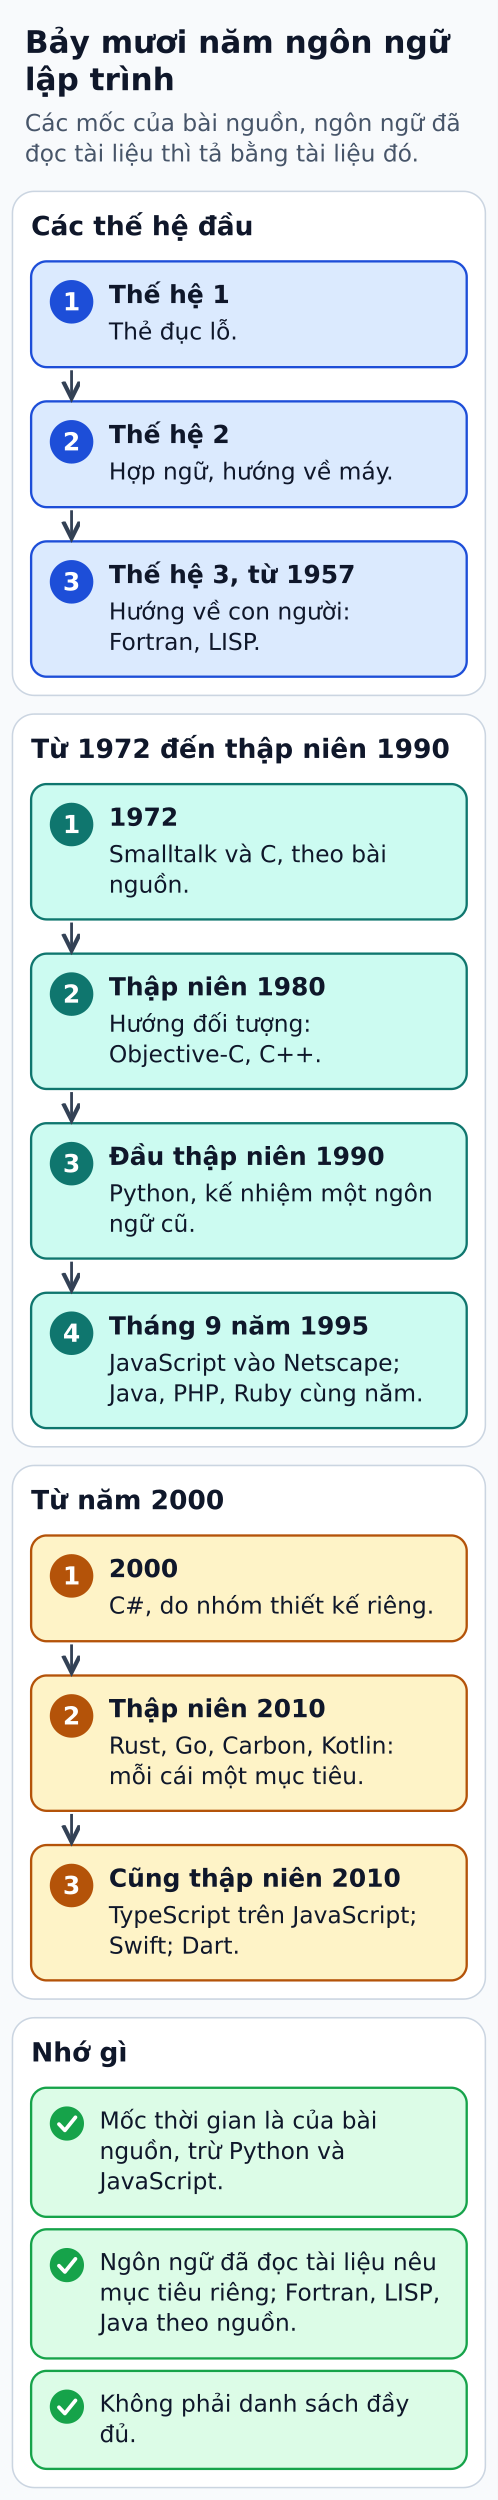
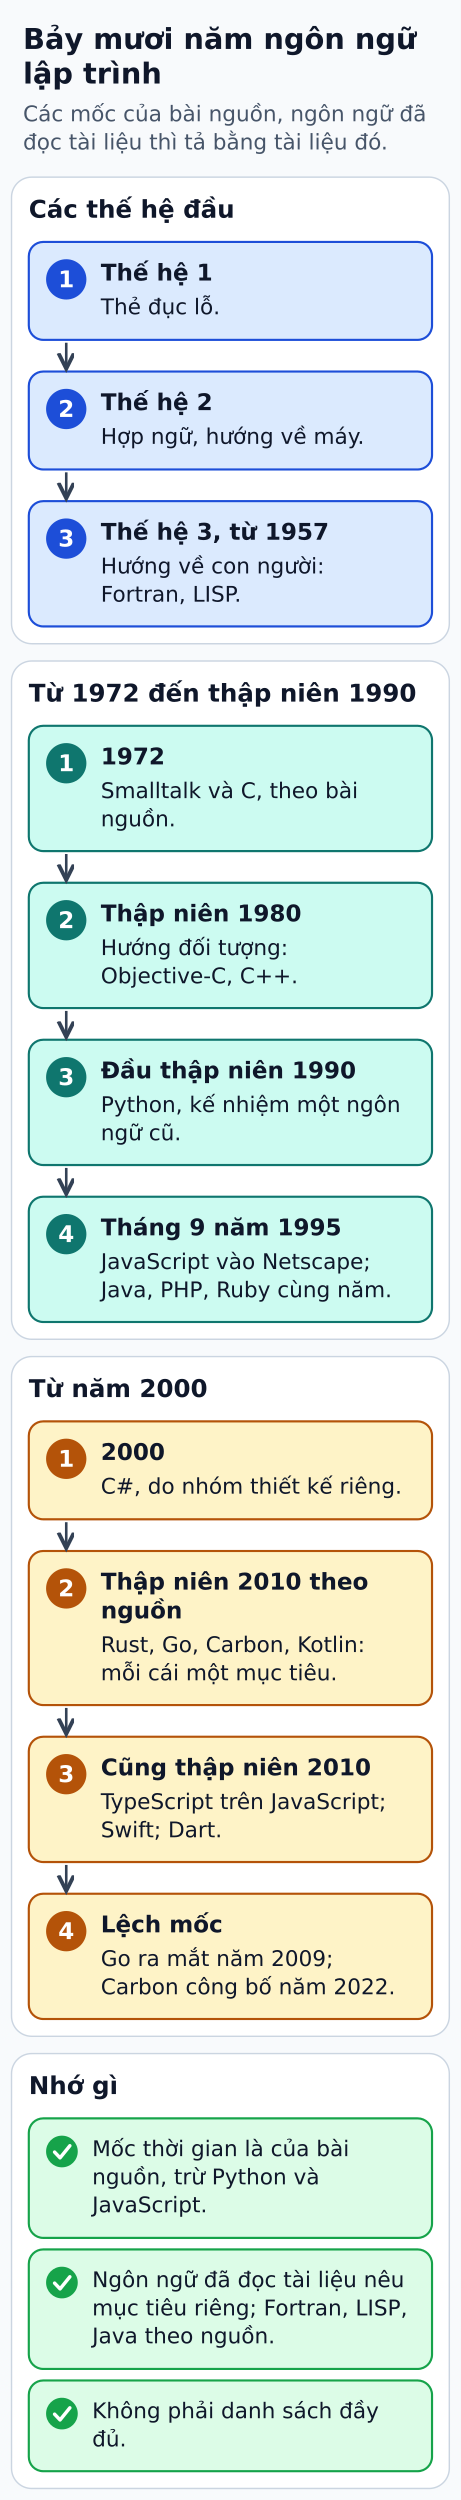
- <svg xmlns="http://www.w3.org/2000/svg" width="320" height="1607" viewBox="0 0 320 1607" role="img" aria-labelledby="title desc">
+ <svg xmlns="http://www.w3.org/2000/svg" width="320" height="1736" viewBox="0 0 320 1736" role="img" aria-labelledby="title desc">
  <defs>
    <marker id="arrow" markerWidth="8" markerHeight="8" refX="6" refY="3" orient="auto">
      <path d="M0,0 L6,3 L0,6" fill="none" stroke="#334155" stroke-width="1.5" />
    </marker>
  </defs>
-   <rect width="320" height="1607" fill="#f8fafc" />
+   <rect width="320" height="1736" fill="#f8fafc" />
  <g font-family="DejaVu Sans, Arial, sans-serif" fill="#0f172a">
    <text x="16" y="34" font-size="20" fill="#0f172a" font-weight="bold" text-anchor="start">Bảy mươi năm ngôn ngữ</text>
    <text x="16" y="58" font-size="20" fill="#0f172a" font-weight="bold" text-anchor="start">lập trình</text>
    <text x="16" y="84.2" font-size="15" fill="#475569" font-weight="normal" text-anchor="start">Các mốc của bài nguồn, ngôn ngữ đã</text>
    <text x="16" y="103.8" font-size="15" fill="#475569" font-weight="normal" text-anchor="start">đọc tài liệu thì tả bằng tài liệu đó.</text>
    <rect x="8" y="123" width="304" height="324" rx="14" fill="#ffffff" stroke="#cbd5e1" stroke-width="1" />
    <text x="20" y="151.2" font-size="17" fill="#0f172a" font-weight="bold" text-anchor="start">Các thế hệ đầu</text>
    <rect x="20" y="168" width="280" height="68" rx="10" fill="#dbeafe" stroke="#1d4ed8" stroke-width="1.5" />
    <circle cx="46" cy="194" r="14" fill="#1d4ed8" />
    <text x="46" y="199.5" font-size="16" fill="#ffffff" font-weight="bold" text-anchor="middle">1</text>
    <text x="70" y="194.8" font-size="16" fill="#0f172a" font-weight="bold" text-anchor="start">Thế hệ 1</text>
    <text x="70" y="218.2" font-size="15" fill="#0f172a" font-weight="normal" text-anchor="start">Thẻ đục lỗ.</text>
    <rect x="20" y="258" width="280" height="68" rx="10" fill="#dbeafe" stroke="#1d4ed8" stroke-width="1.5" />
    <circle cx="46" cy="284" r="14" fill="#1d4ed8" />
    <text x="46" y="289.5" font-size="16" fill="#ffffff" font-weight="bold" text-anchor="middle">2</text>
    <text x="70" y="284.8" font-size="16" fill="#0f172a" font-weight="bold" text-anchor="start">Thế hệ 2</text>
    <text x="70" y="308.2" font-size="15" fill="#0f172a" font-weight="normal" text-anchor="start">Hợp ngữ, hướng về máy.</text>
    <polyline points="46,238 46,256" fill="none" stroke="#334155" stroke-width="1.8" stroke-linejoin="round" marker-end="url(#arrow)" />
    <rect x="20" y="348" width="280" height="87" rx="10" fill="#dbeafe" stroke="#1d4ed8" stroke-width="1.5" />
    <circle cx="46" cy="374" r="14" fill="#1d4ed8" />
    <text x="46" y="379.5" font-size="16" fill="#ffffff" font-weight="bold" text-anchor="middle">3</text>
    <text x="70" y="374.8" font-size="16" fill="#0f172a" font-weight="bold" text-anchor="start">Thế hệ 3, từ 1957</text>
    <text x="70" y="398.2" font-size="15" fill="#0f172a" font-weight="normal" text-anchor="start">Hướng về con người:</text>
    <text x="70" y="417.8" font-size="15" fill="#0f172a" font-weight="normal" text-anchor="start">Fortran, LISP.</text>
    <polyline points="46,328 46,346" fill="none" stroke="#334155" stroke-width="1.8" stroke-linejoin="round" marker-end="url(#arrow)" />
    <rect x="8" y="459" width="304" height="471" rx="14" fill="#ffffff" stroke="#cbd5e1" stroke-width="1" />
    <text x="20" y="487.2" font-size="17" fill="#0f172a" font-weight="bold" text-anchor="start">Từ 1972 đến thập niên 1990</text>
    <rect x="20" y="504" width="280" height="87" rx="10" fill="#ccfbf1" stroke="#0f766e" stroke-width="1.5" />
    <circle cx="46" cy="530" r="14" fill="#0f766e" />
    <text x="46" y="535.5" font-size="16" fill="#ffffff" font-weight="bold" text-anchor="middle">1</text>
    <text x="70" y="530.8" font-size="16" fill="#0f172a" font-weight="bold" text-anchor="start">1972</text>
    <text x="70" y="554.2" font-size="15" fill="#0f172a" font-weight="normal" text-anchor="start">Smalltalk và C, theo bài</text>
    <text x="70" y="573.8" font-size="15" fill="#0f172a" font-weight="normal" text-anchor="start">nguồn.</text>
    <rect x="20" y="613" width="280" height="87" rx="10" fill="#ccfbf1" stroke="#0f766e" stroke-width="1.5" />
    <circle cx="46" cy="639" r="14" fill="#0f766e" />
    <text x="46" y="644.5" font-size="16" fill="#ffffff" font-weight="bold" text-anchor="middle">2</text>
    <text x="70" y="639.8" font-size="16" fill="#0f172a" font-weight="bold" text-anchor="start">Thập niên 1980</text>
    <text x="70" y="663.2" font-size="15" fill="#0f172a" font-weight="normal" text-anchor="start">Hướng đối tượng:</text>
    <text x="70" y="682.8" font-size="15" fill="#0f172a" font-weight="normal" text-anchor="start">Objective-C, C++.</text>
    <polyline points="46,593 46,611" fill="none" stroke="#334155" stroke-width="1.8" stroke-linejoin="round" marker-end="url(#arrow)" />
    <rect x="20" y="722" width="280" height="87" rx="10" fill="#ccfbf1" stroke="#0f766e" stroke-width="1.5" />
    <circle cx="46" cy="748" r="14" fill="#0f766e" />
    <text x="46" y="753.5" font-size="16" fill="#ffffff" font-weight="bold" text-anchor="middle">3</text>
    <text x="70" y="748.8" font-size="16" fill="#0f172a" font-weight="bold" text-anchor="start">Đầu thập niên 1990</text>
    <text x="70" y="772.2" font-size="15" fill="#0f172a" font-weight="normal" text-anchor="start">Python, kế nhiệm một ngôn</text>
    <text x="70" y="791.8" font-size="15" fill="#0f172a" font-weight="normal" text-anchor="start">ngữ cũ.</text>
    <polyline points="46,702 46,720" fill="none" stroke="#334155" stroke-width="1.8" stroke-linejoin="round" marker-end="url(#arrow)" />
    <rect x="20" y="831" width="280" height="87" rx="10" fill="#ccfbf1" stroke="#0f766e" stroke-width="1.5" />
    <circle cx="46" cy="857" r="14" fill="#0f766e" />
    <text x="46" y="862.5" font-size="16" fill="#ffffff" font-weight="bold" text-anchor="middle">4</text>
    <text x="70" y="857.8" font-size="16" fill="#0f172a" font-weight="bold" text-anchor="start">Tháng 9 năm 1995</text>
    <text x="70" y="881.2" font-size="15" fill="#0f172a" font-weight="normal" text-anchor="start">JavaScript vào Netscape;</text>
    <text x="70" y="900.8" font-size="15" fill="#0f172a" font-weight="normal" text-anchor="start">Java, PHP, Ruby cùng năm.</text>
    <polyline points="46,811 46,829" fill="none" stroke="#334155" stroke-width="1.8" stroke-linejoin="round" marker-end="url(#arrow)" />
-     <rect x="8" y="942" width="304" height="343" rx="14" fill="#ffffff" stroke="#cbd5e1" stroke-width="1" />
+     <rect x="8" y="942" width="304" height="472" rx="14" fill="#ffffff" stroke="#cbd5e1" stroke-width="1" />
    <text x="20" y="970.1" font-size="17" fill="#0f172a" font-weight="bold" text-anchor="start">Từ năm 2000</text>
    <rect x="20" y="987" width="280" height="68" rx="10" fill="#fef3c7" stroke="#b45309" stroke-width="1.5" />
    <circle cx="46" cy="1013" r="14" fill="#b45309" />
    <text x="46" y="1018.5" font-size="16" fill="#ffffff" font-weight="bold" text-anchor="middle">1</text>
    <text x="70" y="1013.8" font-size="16" fill="#0f172a" font-weight="bold" text-anchor="start">2000</text>
    <text x="70" y="1037.2" font-size="15" fill="#0f172a" font-weight="normal" text-anchor="start">C#, do nhóm thiết kế riêng.</text>
-     <rect x="20" y="1077" width="280" height="87" rx="10" fill="#fef3c7" stroke="#b45309" stroke-width="1.5" />
+     <rect x="20" y="1077" width="280" height="107" rx="10" fill="#fef3c7" stroke="#b45309" stroke-width="1.5" />
    <circle cx="46" cy="1103" r="14" fill="#b45309" />
    <text x="46" y="1108.5" font-size="16" fill="#ffffff" font-weight="bold" text-anchor="middle">2</text>
-     <text x="70" y="1103.8" font-size="16" fill="#0f172a" font-weight="bold" text-anchor="start">Thập niên 2010</text>
-     <text x="70" y="1127.2" font-size="15" fill="#0f172a" font-weight="normal" text-anchor="start">Rust, Go, Carbon, Kotlin:</text>
-     <text x="70" y="1146.8" font-size="15" fill="#0f172a" font-weight="normal" text-anchor="start">mỗi cái một mục tiêu.</text>
+     <text x="70" y="1103.8" font-size="16" fill="#0f172a" font-weight="bold" text-anchor="start">Thập niên 2010 theo</text>
+     <text x="70" y="1123.8" font-size="16" fill="#0f172a" font-weight="bold" text-anchor="start">nguồn</text>
+     <text x="70" y="1147.2" font-size="15" fill="#0f172a" font-weight="normal" text-anchor="start">Rust, Go, Carbon, Kotlin:</text>
+     <text x="70" y="1166.8" font-size="15" fill="#0f172a" font-weight="normal" text-anchor="start">mỗi cái một mục tiêu.</text>
    <polyline points="46,1057 46,1075" fill="none" stroke="#334155" stroke-width="1.8" stroke-linejoin="round" marker-end="url(#arrow)" />
-     <rect x="20" y="1186" width="280" height="87" rx="10" fill="#fef3c7" stroke="#b45309" stroke-width="1.5" />
-     <circle cx="46" cy="1212" r="14" fill="#b45309" />
-     <text x="46" y="1217.5" font-size="16" fill="#ffffff" font-weight="bold" text-anchor="middle">3</text>
-     <text x="70" y="1212.8" font-size="16" fill="#0f172a" font-weight="bold" text-anchor="start">Cũng thập niên 2010</text>
-     <text x="70" y="1236.2" font-size="15" fill="#0f172a" font-weight="normal" text-anchor="start">TypeScript trên JavaScript;</text>
-     <text x="70" y="1255.8" font-size="15" fill="#0f172a" font-weight="normal" text-anchor="start">Swift; Dart.</text>
-     <polyline points="46,1166 46,1184" fill="none" stroke="#334155" stroke-width="1.8" stroke-linejoin="round" marker-end="url(#arrow)" />
-     <rect x="8" y="1297" width="304" height="302" rx="14" fill="#ffffff" stroke="#cbd5e1" stroke-width="1" />
-     <text x="20" y="1325.1" font-size="17" fill="#0f172a" font-weight="bold" text-anchor="start">Nhớ gì</text>
-     <rect x="20" y="1342" width="280" height="83" rx="10" fill="#dcfce7" stroke="#16a34a" stroke-width="1.5" />
-     <circle cx="43" cy="1365" r="11" fill="#16a34a" />
-     <polyline points="37.9,1365.4 41.7,1369.4 48.5,1361" fill="none" stroke="#ffffff" stroke-width="2.4" stroke-linecap="round" stroke-linejoin="round" />
-     <text x="64" y="1368.2" font-size="15" fill="#0f172a" font-weight="normal" text-anchor="start">Mốc thời gian là của bài</text>
-     <text x="64" y="1387.8" font-size="15" fill="#0f172a" font-weight="normal" text-anchor="start">nguồn, trừ Python và</text>
-     <text x="64" y="1407.2" font-size="15" fill="#0f172a" font-weight="normal" text-anchor="start">JavaScript.</text>
-     <rect x="20" y="1433" width="280" height="83" rx="10" fill="#dcfce7" stroke="#16a34a" stroke-width="1.5" />
-     <circle cx="43" cy="1456" r="11" fill="#16a34a" />
-     <polyline points="37.9,1456.4 41.7,1460.4 48.5,1452" fill="none" stroke="#ffffff" stroke-width="2.4" stroke-linecap="round" stroke-linejoin="round" />
-     <text x="64" y="1459.2" font-size="15" fill="#0f172a" font-weight="normal" text-anchor="start">Ngôn ngữ đã đọc tài liệu nêu</text>
-     <text x="64" y="1478.8" font-size="15" fill="#0f172a" font-weight="normal" text-anchor="start">mục tiêu riêng; Fortran, LISP,</text>
-     <text x="64" y="1498.2" font-size="15" fill="#0f172a" font-weight="normal" text-anchor="start">Java theo nguồn.</text>
-     <rect x="20" y="1524" width="280" height="63" rx="10" fill="#dcfce7" stroke="#16a34a" stroke-width="1.5" />
-     <circle cx="43" cy="1547" r="11" fill="#16a34a" />
-     <polyline points="37.9,1547.4 41.7,1551.4 48.5,1543" fill="none" stroke="#ffffff" stroke-width="2.4" stroke-linecap="round" stroke-linejoin="round" />
-     <text x="64" y="1550.2" font-size="15" fill="#0f172a" font-weight="normal" text-anchor="start">Không phải danh sách đầy</text>
-     <text x="64" y="1569.8" font-size="15" fill="#0f172a" font-weight="normal" text-anchor="start">đủ.</text>
+     <rect x="20" y="1206" width="280" height="87" rx="10" fill="#fef3c7" stroke="#b45309" stroke-width="1.5" />
+     <circle cx="46" cy="1232" r="14" fill="#b45309" />
+     <text x="46" y="1237.5" font-size="16" fill="#ffffff" font-weight="bold" text-anchor="middle">3</text>
+     <text x="70" y="1232.8" font-size="16" fill="#0f172a" font-weight="bold" text-anchor="start">Cũng thập niên 2010</text>
+     <text x="70" y="1256.2" font-size="15" fill="#0f172a" font-weight="normal" text-anchor="start">TypeScript trên JavaScript;</text>
+     <text x="70" y="1275.8" font-size="15" fill="#0f172a" font-weight="normal" text-anchor="start">Swift; Dart.</text>
+     <polyline points="46,1186 46,1204" fill="none" stroke="#334155" stroke-width="1.8" stroke-linejoin="round" marker-end="url(#arrow)" />
+     <rect x="20" y="1315" width="280" height="87" rx="10" fill="#fef3c7" stroke="#b45309" stroke-width="1.5" />
+     <circle cx="46" cy="1341" r="14" fill="#b45309" />
+     <text x="46" y="1346.5" font-size="16" fill="#ffffff" font-weight="bold" text-anchor="middle">4</text>
+     <text x="70" y="1341.8" font-size="16" fill="#0f172a" font-weight="bold" text-anchor="start">Lệch mốc</text>
+     <text x="70" y="1365.2" font-size="15" fill="#0f172a" font-weight="normal" text-anchor="start">Go ra mắt năm 2009;</text>
+     <text x="70" y="1384.8" font-size="15" fill="#0f172a" font-weight="normal" text-anchor="start">Carbon công bố năm 2022.</text>
+     <polyline points="46,1295 46,1313" fill="none" stroke="#334155" stroke-width="1.8" stroke-linejoin="round" marker-end="url(#arrow)" />
+     <rect x="8" y="1426" width="304" height="302" rx="14" fill="#ffffff" stroke="#cbd5e1" stroke-width="1" />
+     <text x="20" y="1454.1" font-size="17" fill="#0f172a" font-weight="bold" text-anchor="start">Nhớ gì</text>
+     <rect x="20" y="1471" width="280" height="83" rx="10" fill="#dcfce7" stroke="#16a34a" stroke-width="1.5" />
+     <circle cx="43" cy="1494" r="11" fill="#16a34a" />
+     <polyline points="37.9,1494.4 41.7,1498.4 48.5,1490" fill="none" stroke="#ffffff" stroke-width="2.4" stroke-linecap="round" stroke-linejoin="round" />
+     <text x="64" y="1497.2" font-size="15" fill="#0f172a" font-weight="normal" text-anchor="start">Mốc thời gian là của bài</text>
+     <text x="64" y="1516.8" font-size="15" fill="#0f172a" font-weight="normal" text-anchor="start">nguồn, trừ Python và</text>
+     <text x="64" y="1536.2" font-size="15" fill="#0f172a" font-weight="normal" text-anchor="start">JavaScript.</text>
+     <rect x="20" y="1562" width="280" height="83" rx="10" fill="#dcfce7" stroke="#16a34a" stroke-width="1.5" />
+     <circle cx="43" cy="1585" r="11" fill="#16a34a" />
+     <polyline points="37.9,1585.4 41.7,1589.4 48.5,1581" fill="none" stroke="#ffffff" stroke-width="2.4" stroke-linecap="round" stroke-linejoin="round" />
+     <text x="64" y="1588.2" font-size="15" fill="#0f172a" font-weight="normal" text-anchor="start">Ngôn ngữ đã đọc tài liệu nêu</text>
+     <text x="64" y="1607.8" font-size="15" fill="#0f172a" font-weight="normal" text-anchor="start">mục tiêu riêng; Fortran, LISP,</text>
+     <text x="64" y="1627.2" font-size="15" fill="#0f172a" font-weight="normal" text-anchor="start">Java theo nguồn.</text>
+     <rect x="20" y="1653" width="280" height="63" rx="10" fill="#dcfce7" stroke="#16a34a" stroke-width="1.5" />
+     <circle cx="43" cy="1676" r="11" fill="#16a34a" />
+     <polyline points="37.9,1676.4 41.7,1680.4 48.5,1672" fill="none" stroke="#ffffff" stroke-width="2.4" stroke-linecap="round" stroke-linejoin="round" />
+     <text x="64" y="1679.2" font-size="15" fill="#0f172a" font-weight="normal" text-anchor="start">Không phải danh sách đầy</text>
+     <text x="64" y="1698.8" font-size="15" fill="#0f172a" font-weight="normal" text-anchor="start">đủ.</text>
  </g>
</svg>
